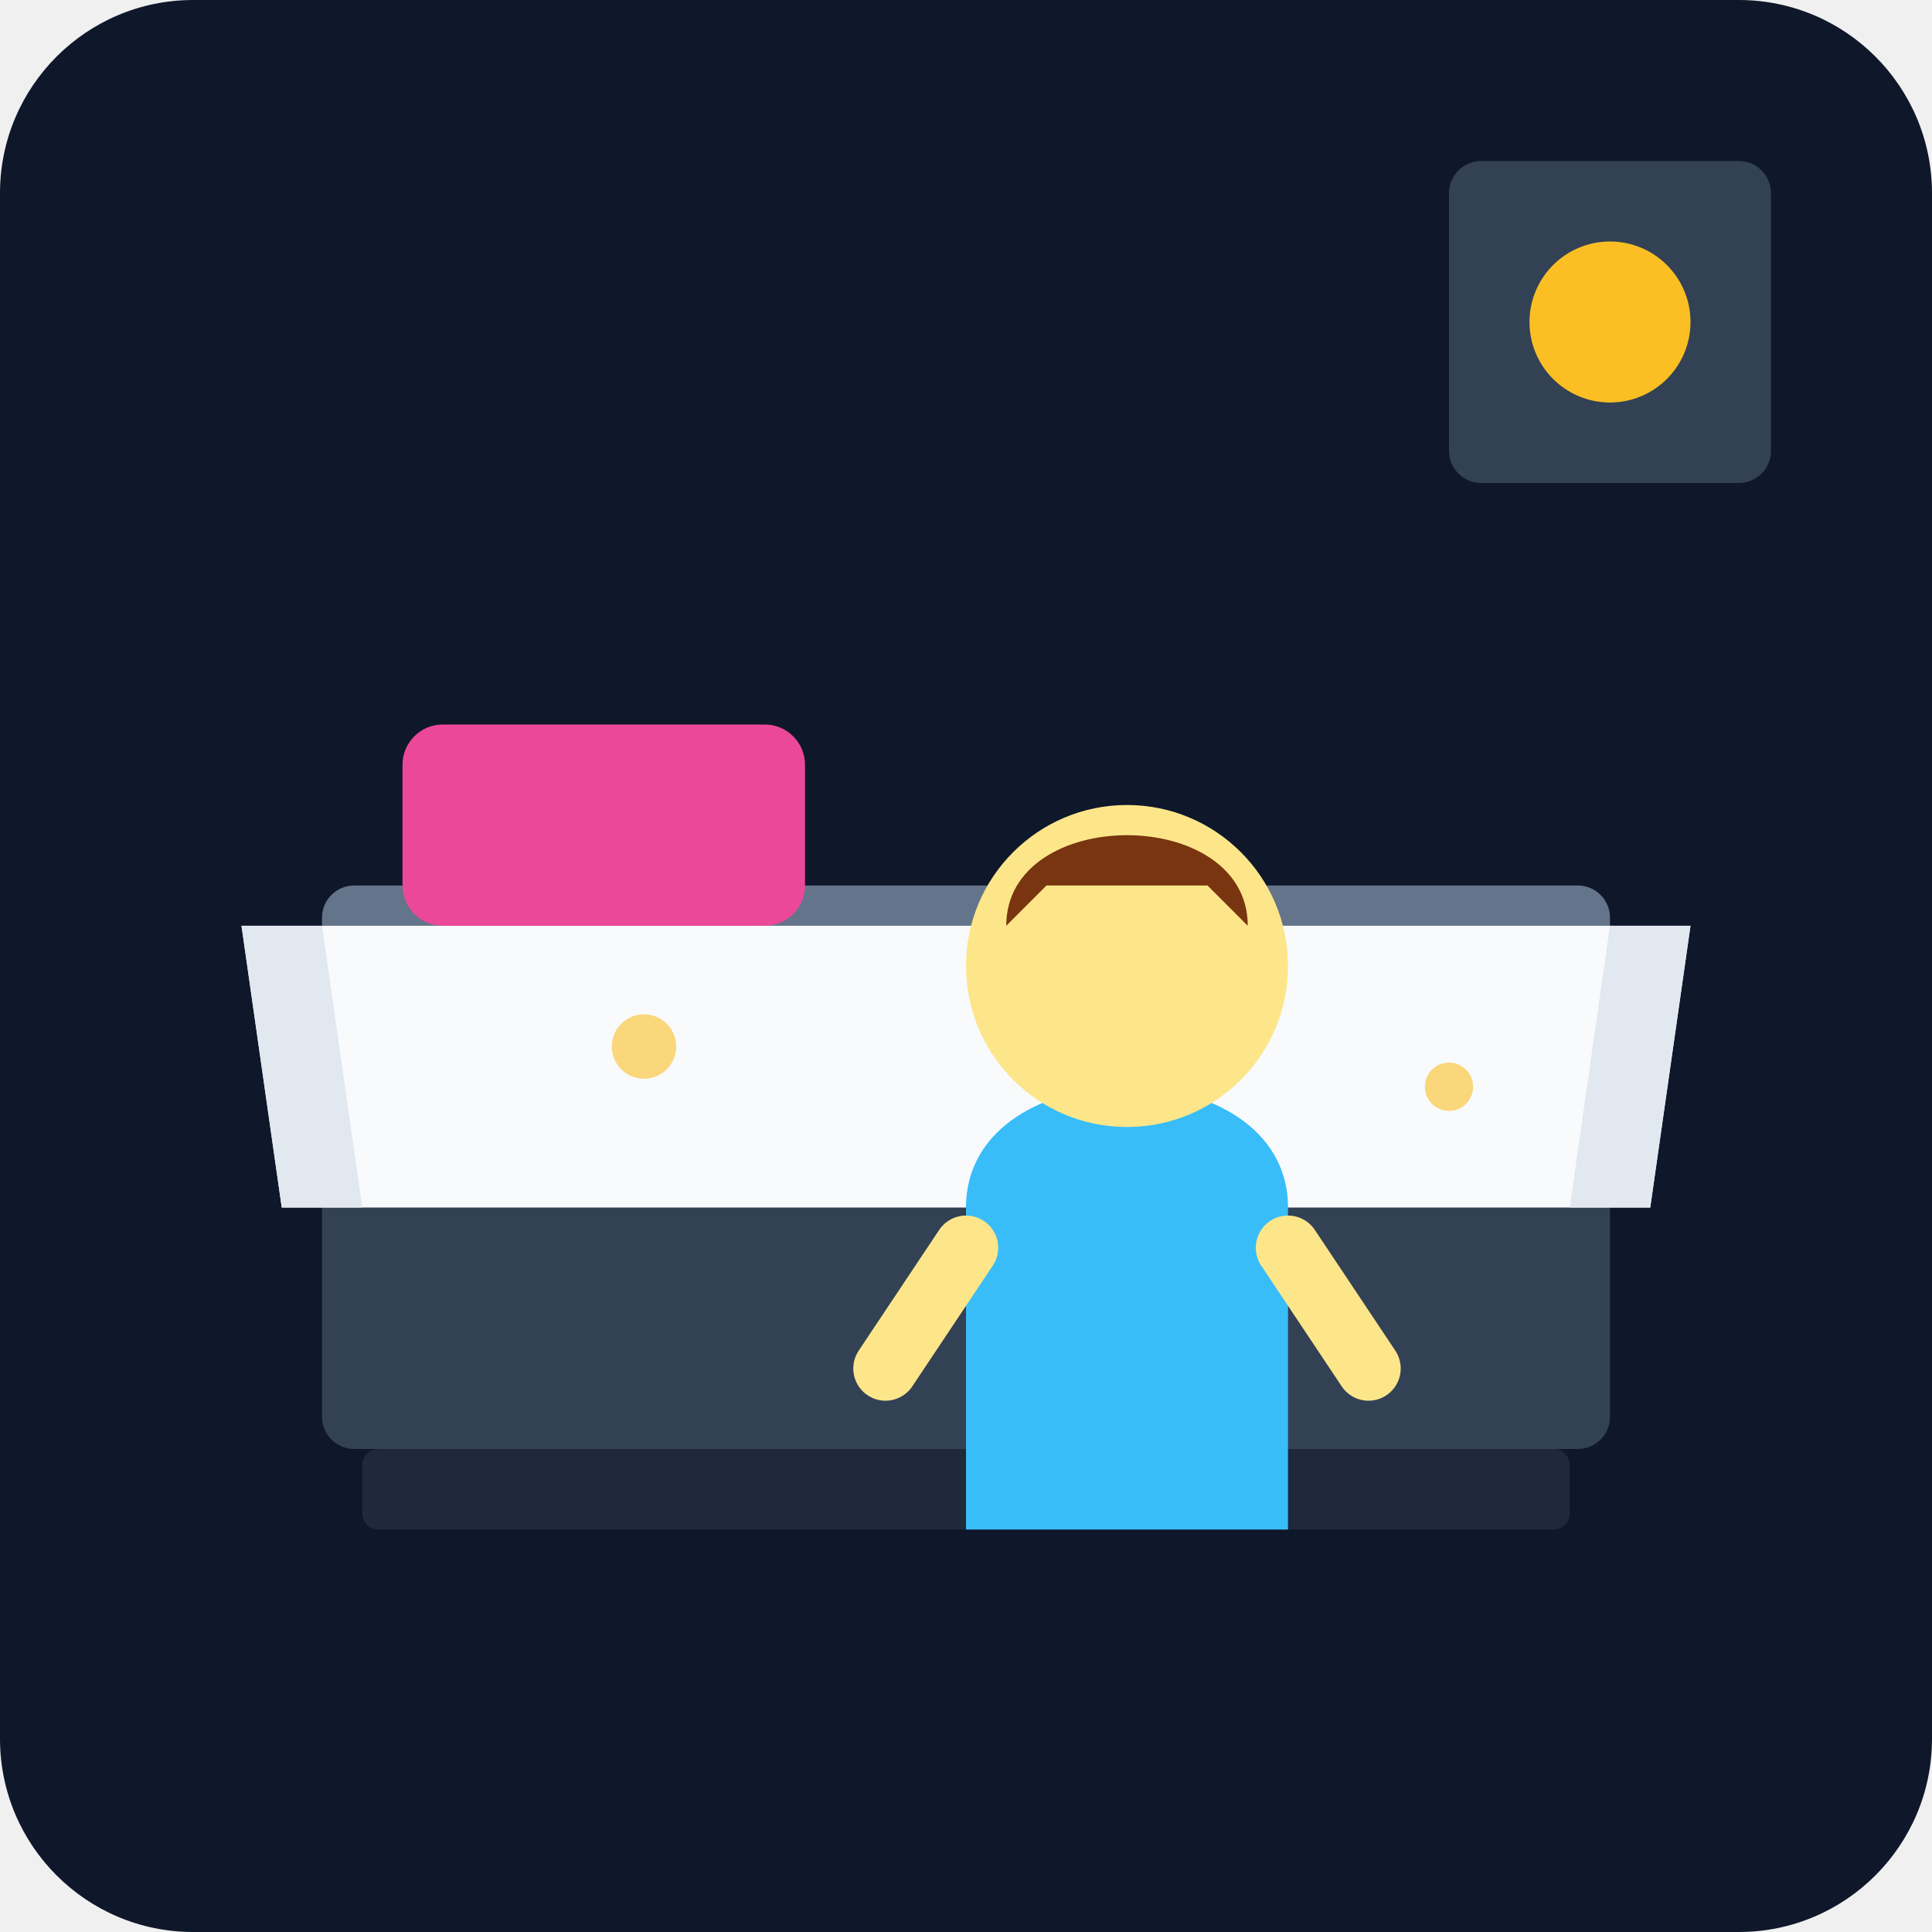
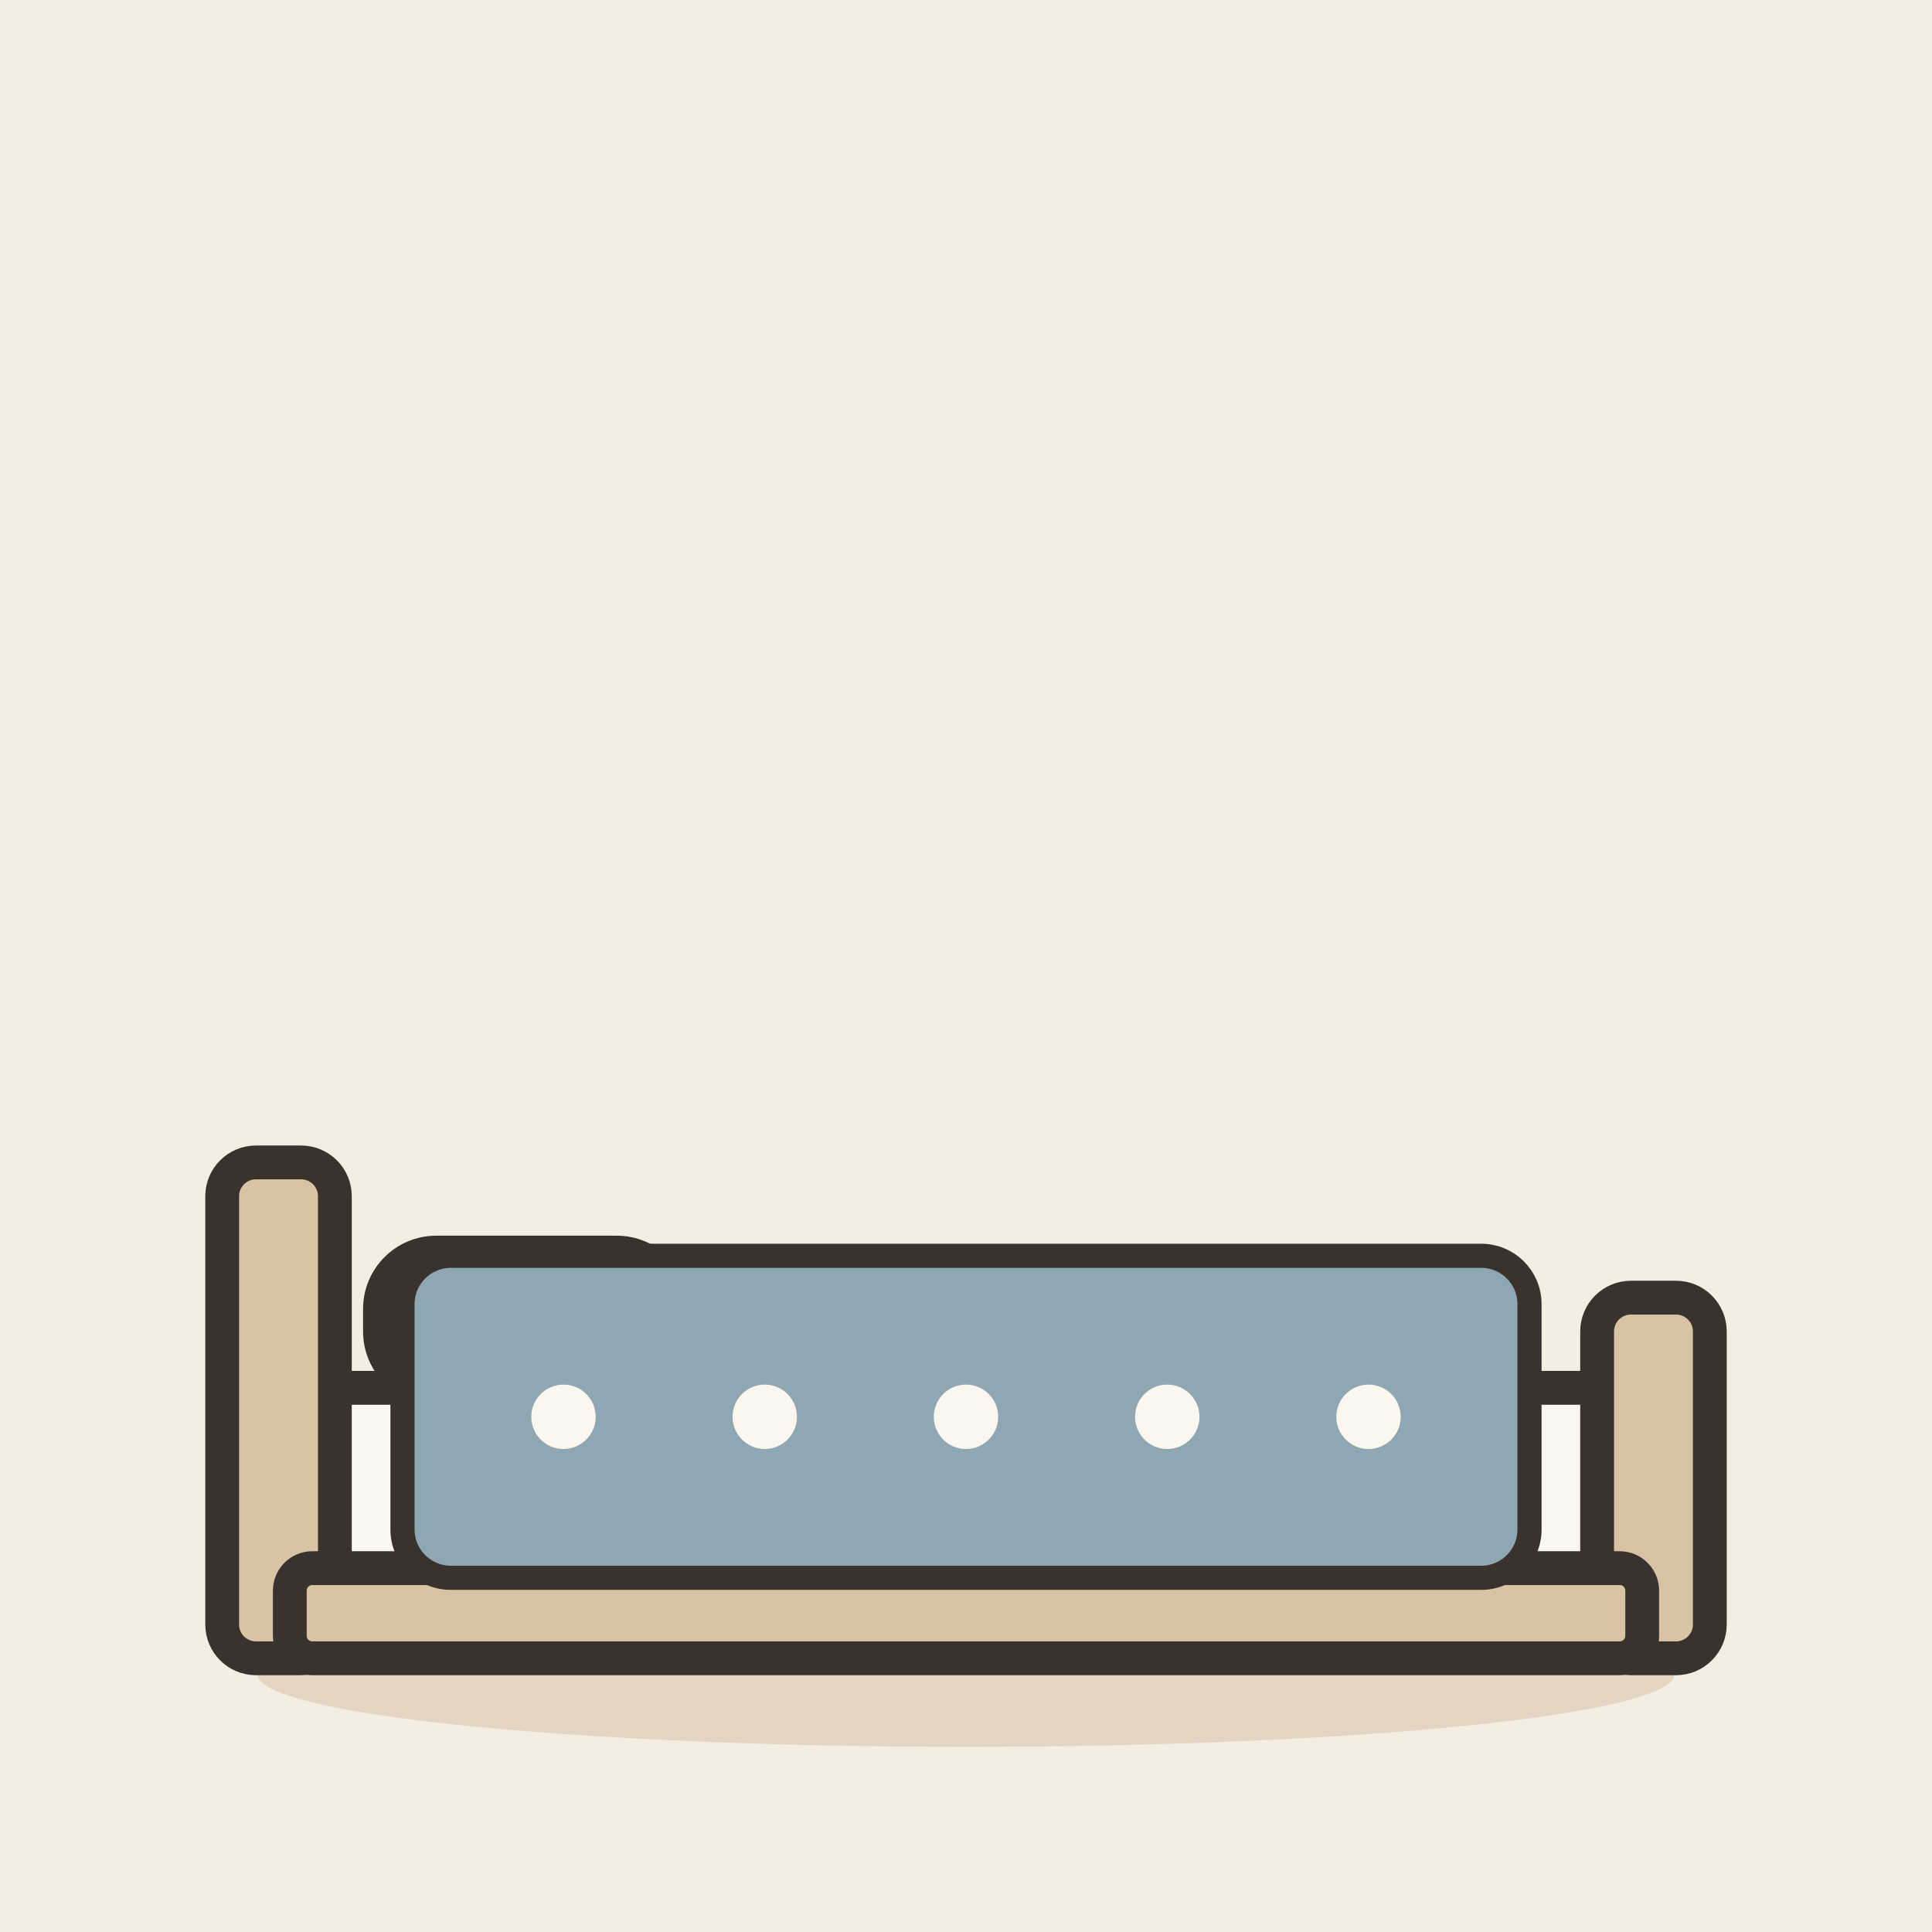
- <svg xmlns="http://www.w3.org/2000/svg" viewBox="0 0 240 240">
-   <defs>
-     <linearGradient id="bgGrad" x1="0" y1="0" x2="0" y2="240">
-       <stop offset="0%" stop-color="#0f172a" />
-       <stop offset="100%" stop-color="#1e293b" />
-     </linearGradient>
-   </defs>
-   <rect width="240" height="240" rx="24" fill="url(#bgGrad)" />
-   <rect x="40" y="140" width="160" height="40" rx="4" fill="#334155" />
-   <rect x="45" y="180" width="150" height="10" rx="2" fill="#1e293b" />
-   <rect x="40" y="110" width="160" height="30" rx="4" fill="#64748b" />
-   <path d="M30 115 L210 115 L205 150 L35 150 Z" fill="#f8fafc" />
-   <path d="M30 115 L35 150 L45 150 L40 115 Z" fill="#e2e8f0" />
-   <path d="M210 115 L205 150 L195 150 L200 115 Z" fill="#e2e8f0" />
-   <circle cx="80" cy="130" r="4" fill="#fbbf24" opacity="0.6" />
-   <circle cx="140" cy="125" r="5" fill="#fbbf24" opacity="0.6" />
-   <circle cx="180" cy="135" r="3" fill="#fbbf24" opacity="0.6" />
-   <g transform="translate(100, 70)">
-     <path d="M20 80 C20 60, 60 60, 60 80 L60 120 L20 120 Z" fill="#38bdf8" />
-     <circle cx="40" cy="50" r="20" fill="#fde68a" />
-     <path d="M25 45 C25 30, 55 30, 55 45 L50 40 L30 40 Z" fill="#78350f" />
-     <path d="M20 85 L10 100" stroke="#fde68a" stroke-width="8" stroke-linecap="round" />
-     <path d="M60 85 L70 100" stroke="#fde68a" stroke-width="8" stroke-linecap="round" />
+ <svg xmlns="http://www.w3.org/2000/svg" viewBox="0 0 240 240" data-style="editorial">
+   <rect width="240" height="240" fill="#F4EDE2" />
+   <ellipse cx="120" cy="208" rx="88" ry="9" fill="#E3D5C1" />
+   <g transform="translate(120 206) scale(1.4 1.4)">
+     <rect x="-60" y="-24" width="120" height="18" rx="4" fill="#FBF6EE" stroke="#3A332D" stroke-width="3" stroke-linecap="round" stroke-linejoin="round" />
+     <rect x="-66" y="-44" width="10" height="44" rx="3" fill="#D8C3A5" stroke="#3A332D" stroke-width="3" stroke-linecap="round" stroke-linejoin="round" />
+     <rect x="56" y="-32" width="10" height="32" rx="3" fill="#D8C3A5" stroke="#3A332D" stroke-width="3" stroke-linecap="round" stroke-linejoin="round" />
+     <rect x="-52" y="-36" width="26" height="12" rx="5" fill="#FFFFFF" stroke="#3A332D" stroke-width="3" stroke-linecap="round" stroke-linejoin="round" />
+     <rect x="-60" y="-8" width="120" height="8" rx="2" fill="#D8C3A5" stroke="#3A332D" stroke-width="3" stroke-linecap="round" stroke-linejoin="round" />
  </g>
-   <rect x="50" y="90" width="50" height="25" rx="5" fill="#ec4899" />
-   <rect x="180" y="20" width="40" height="40" rx="4" fill="#334155" />
-   <circle cx="200" cy="40" r="10" fill="#fbbf24" />
+   <g transform="translate(120 176)">
+     <rect x="-70" y="-20" width="140" height="40" rx="6" fill="#8FA7B3" stroke="#3A332D" stroke-width="3" stroke-linecap="round" stroke-linejoin="round" />
+     <circle cx="-50" cy="0" r="4" fill="#FBF6EE" />
+     <circle cx="-25" cy="0" r="4" fill="#FBF6EE" />
+     <circle cx="0" cy="0" r="4" fill="#FBF6EE" />
+     <circle cx="25" cy="0" r="4" fill="#FBF6EE" />
+     <circle cx="50" cy="0" r="4" fill="#FBF6EE" />
+   </g>
</svg>
